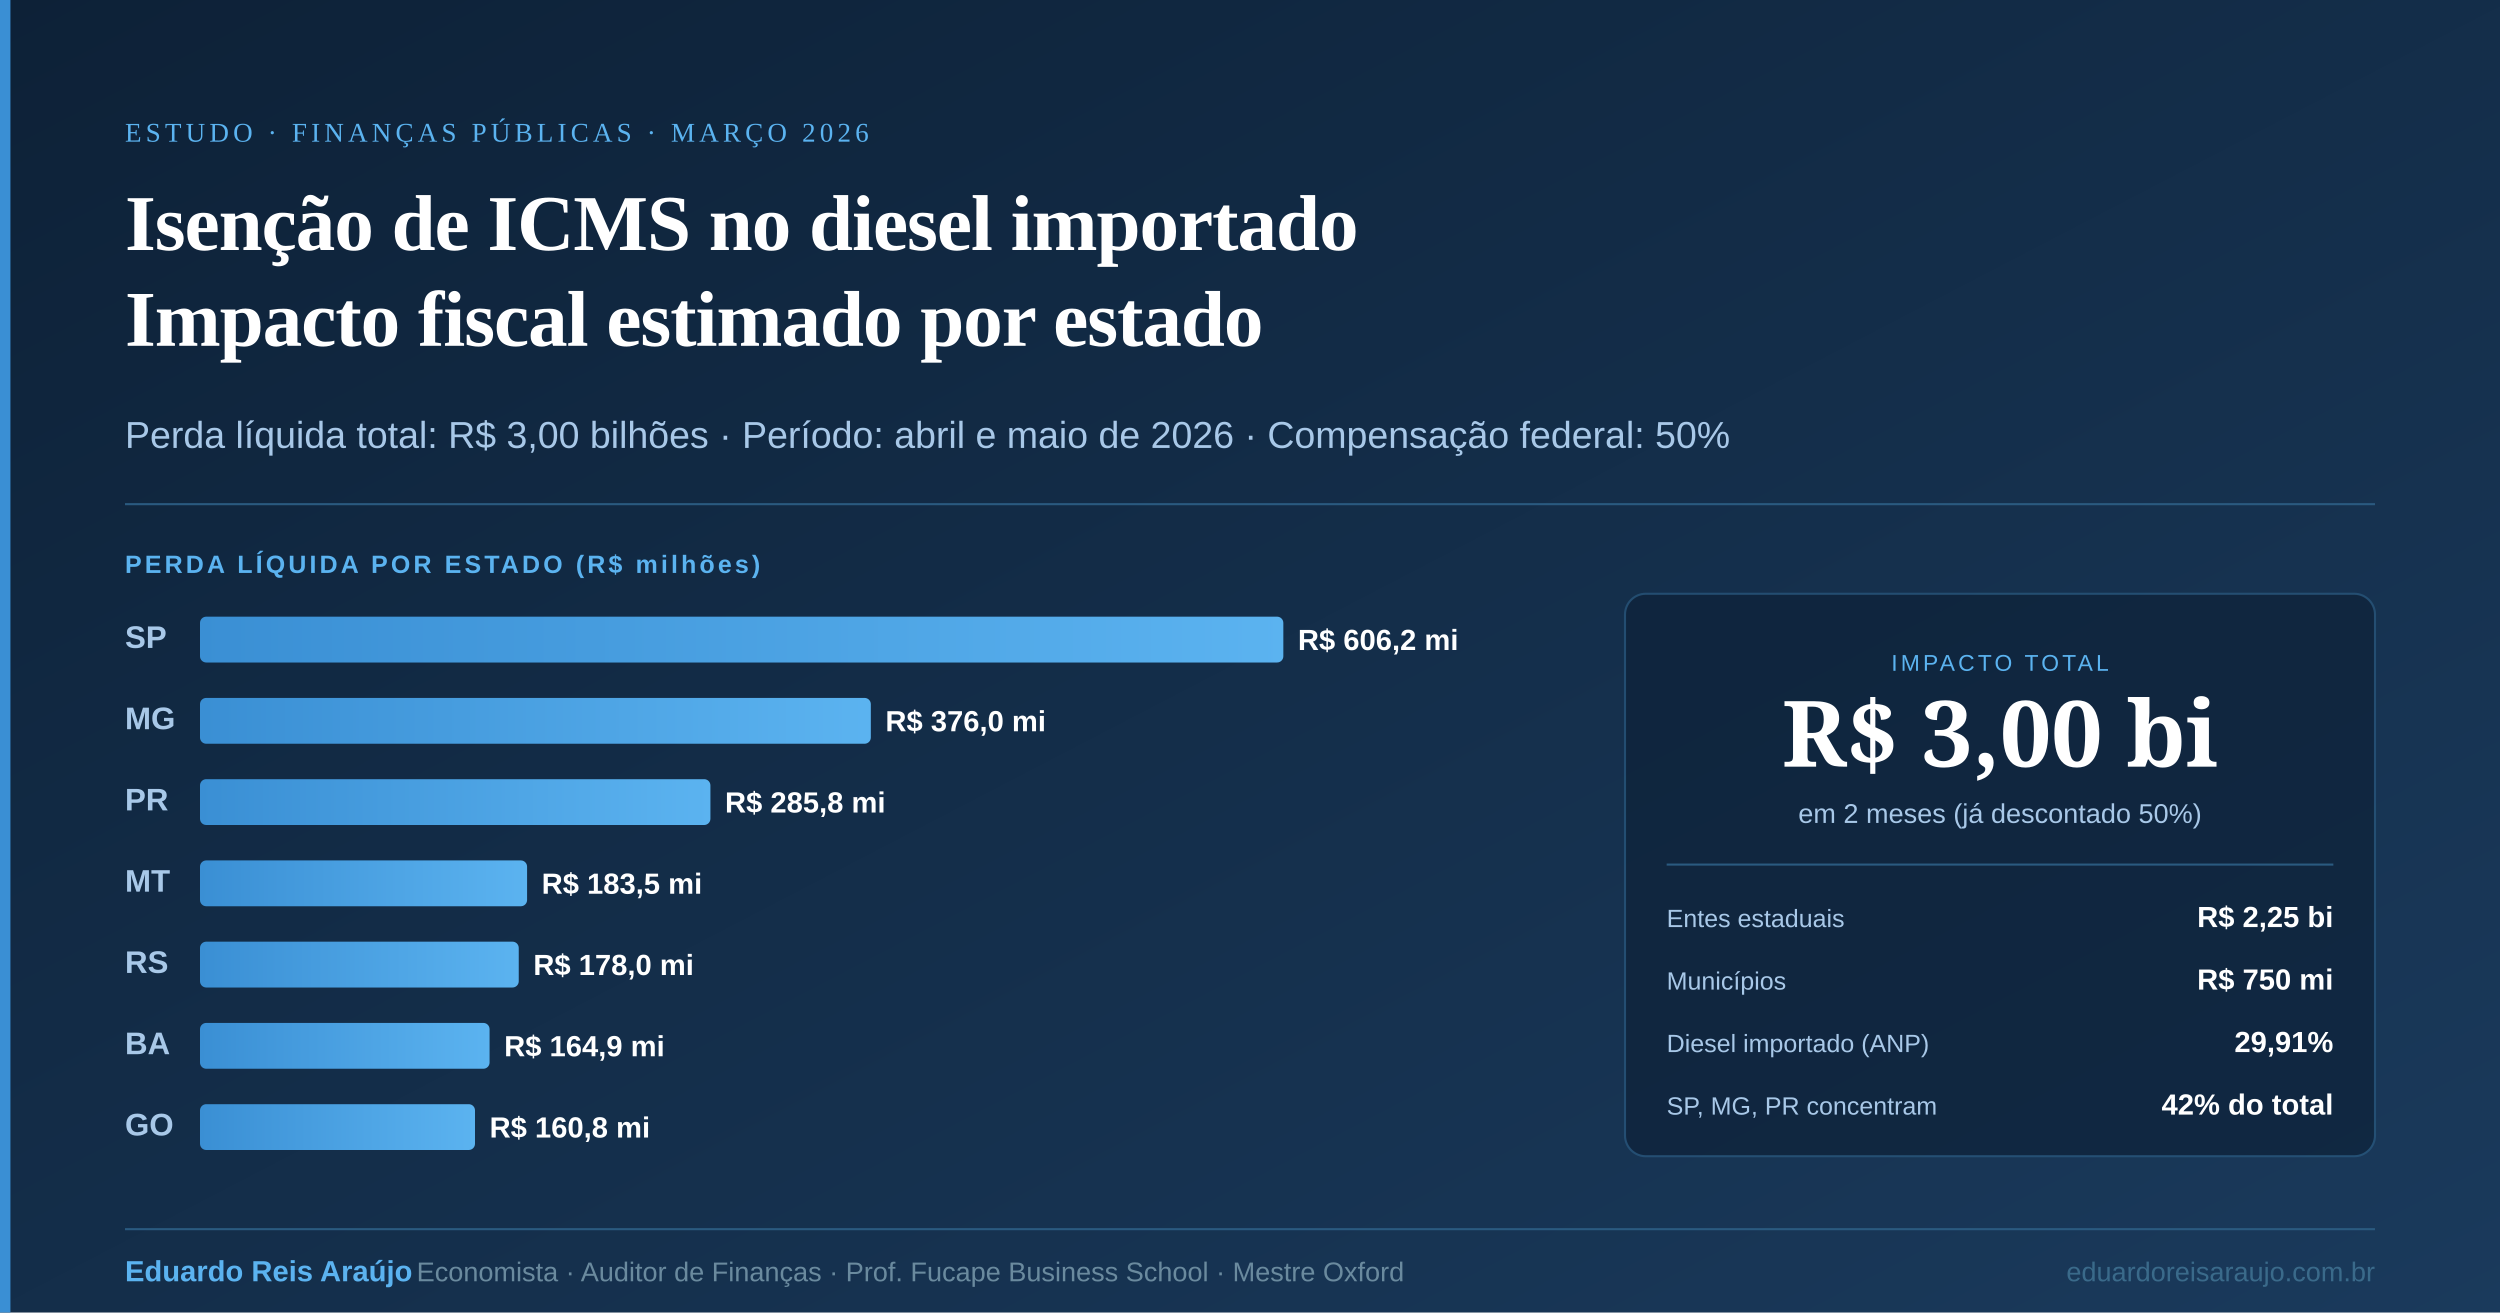
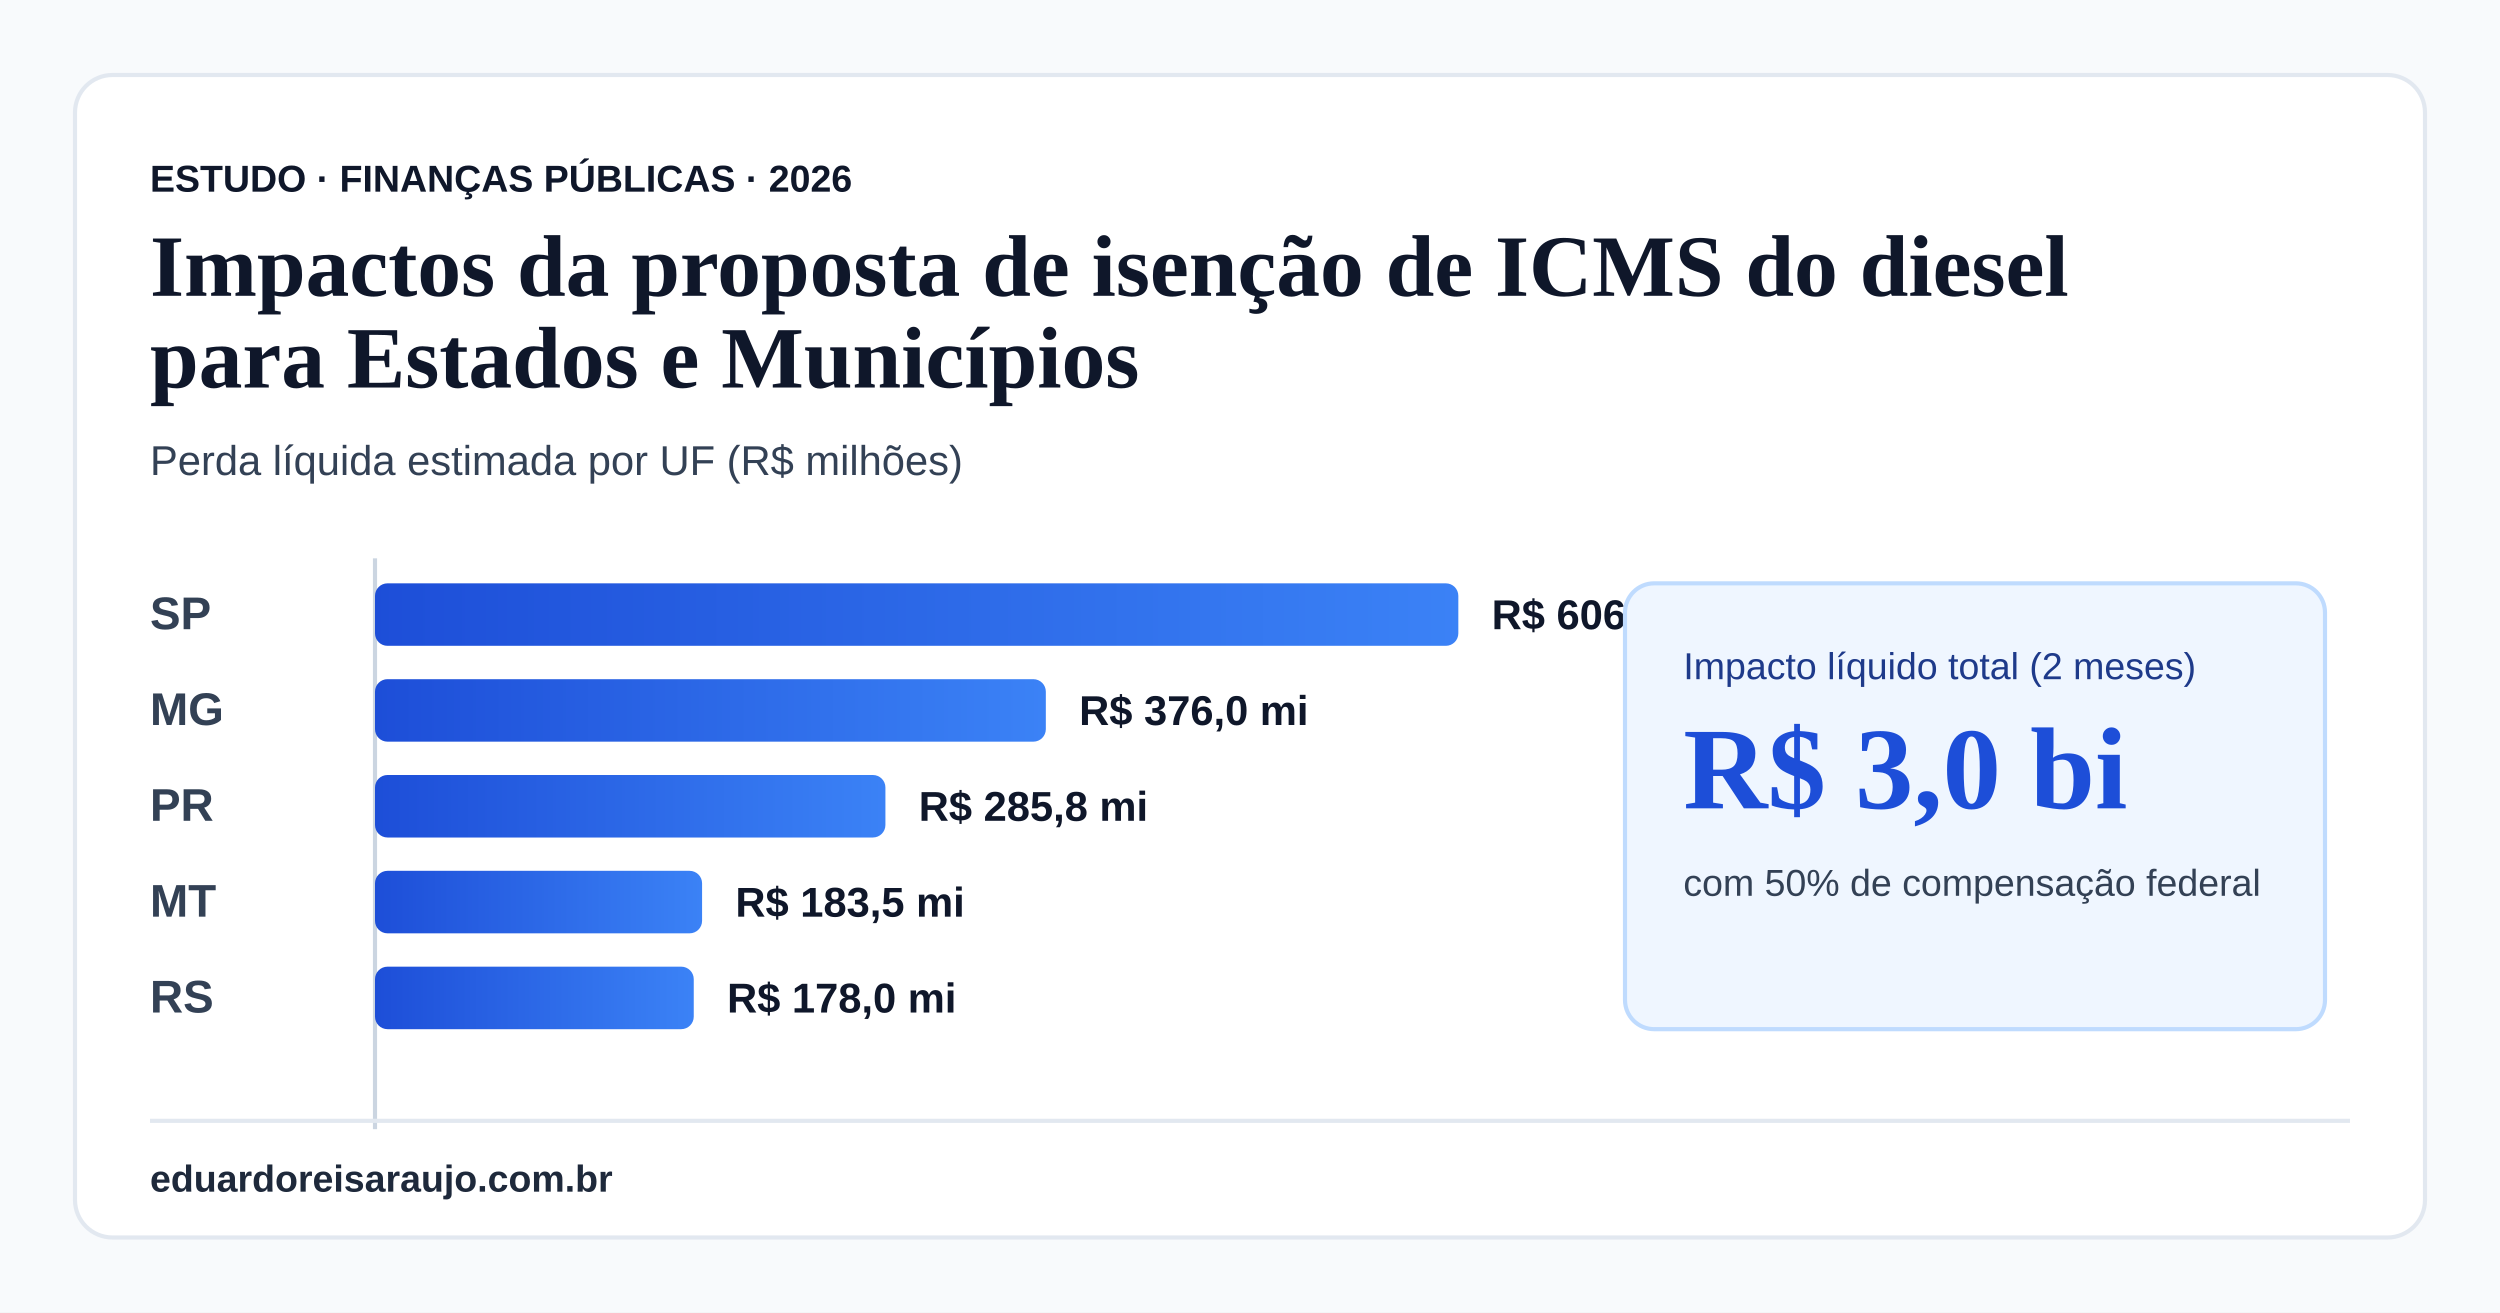
- <svg xmlns="http://www.w3.org/2000/svg" viewBox="0 0 1200 630" width="1200" height="630">
+ <svg xmlns="http://www.w3.org/2000/svg" viewBox="0 0 1200 630" width="1200" height="630" role="img" aria-labelledby="title desc">
  <defs>
-     <linearGradient id="bgGrad" x1="0%" y1="0%" x2="100%" y2="100%">
-       <stop offset="0%" style="stop-color:#0D2137;stop-opacity:1" />
-       <stop offset="100%" style="stop-color:#1A3A5C;stop-opacity:1" />
-     </linearGradient>
    <linearGradient id="barGrad" x1="0%" y1="0%" x2="100%" y2="0%">
-       <stop offset="0%" style="stop-color:#3A8FD4;stop-opacity:1" />
-       <stop offset="100%" style="stop-color:#5BB3F0;stop-opacity:1" />
+       <stop offset="0%" stop-color="#1D4ED8" />
+       <stop offset="100%" stop-color="#3B82F6" />
    </linearGradient>
  </defs>
-   <rect width="1200" height="630" fill="url(#bgGrad)" />
-   <rect x="0" y="0" width="5" height="630" fill="#3A8FD4" />
-   <text x="60" y="68" font-family="Georgia, 'Times New Roman', serif" font-size="13" fill="#5BB3F0" letter-spacing="2" font-weight="400">ESTUDO · FINANÇAS PÚBLICAS · MARÇO 2026</text>
-   <text x="60" y="120" font-family="Georgia, 'Times New Roman', serif" font-size="38" font-weight="700" fill="#FFFFFF" letter-spacing="-0.5">Isenção de ICMS no diesel importado</text>
-   <text x="60" y="166" font-family="Georgia, 'Times New Roman', serif" font-size="38" font-weight="700" fill="#FFFFFF" letter-spacing="-0.5">Impacto fiscal estimado por estado</text>
-   <text x="60" y="215" font-family="Arial, sans-serif" font-size="18" fill="#A8C8E8" font-weight="400">Perda líquida total: R$ 3,00 bilhões · Período: abril e maio de 2026 · Compensação federal: 50%</text>
-   <line x1="60" y1="242" x2="1140" y2="242" stroke="#2A5A80" stroke-width="1" />
-   <text x="60" y="275" font-family="Arial, sans-serif" font-size="12" fill="#5BB3F0" letter-spacing="1.5" font-weight="600">PERDA LÍQUIDA POR ESTADO (R$ milhões)</text>
-   <text x="60" y="311" font-family="Arial, sans-serif" font-size="15" fill="#A8C8E8" font-weight="600">SP</text>
-   <rect x="96" y="296" width="520" height="22" rx="3" fill="url(#barGrad)" />
-   <text x="623" y="312" font-family="Arial, sans-serif" font-size="14" fill="#FFFFFF" font-weight="700">R$ 606,2 mi</text>
-   <text x="60" y="350" font-family="Arial, sans-serif" font-size="15" fill="#A8C8E8" font-weight="600">MG</text>
-   <rect x="96" y="335" width="322" height="22" rx="3" fill="url(#barGrad)" />
-   <text x="425" y="351" font-family="Arial, sans-serif" font-size="14" fill="#FFFFFF" font-weight="700">R$ 376,0 mi</text>
-   <text x="60" y="389" font-family="Arial, sans-serif" font-size="15" fill="#A8C8E8" font-weight="600">PR</text>
-   <rect x="96" y="374" width="245" height="22" rx="3" fill="url(#barGrad)" />
-   <text x="348" y="390" font-family="Arial, sans-serif" font-size="14" fill="#FFFFFF" font-weight="700">R$ 285,8 mi</text>
-   <text x="60" y="428" font-family="Arial, sans-serif" font-size="15" fill="#A8C8E8" font-weight="600">MT</text>
-   <rect x="96" y="413" width="157" height="22" rx="3" fill="url(#barGrad)" />
-   <text x="260" y="429" font-family="Arial, sans-serif" font-size="14" fill="#FFFFFF" font-weight="700">R$ 183,5 mi</text>
-   <text x="60" y="467" font-family="Arial, sans-serif" font-size="15" fill="#A8C8E8" font-weight="600">RS</text>
-   <rect x="96" y="452" width="153" height="22" rx="3" fill="url(#barGrad)" />
-   <text x="256" y="468" font-family="Arial, sans-serif" font-size="14" fill="#FFFFFF" font-weight="700">R$ 178,0 mi</text>
-   <text x="60" y="506" font-family="Arial, sans-serif" font-size="15" fill="#A8C8E8" font-weight="600">BA</text>
-   <rect x="96" y="491" width="139" height="22" rx="3" fill="url(#barGrad)" />
-   <text x="242" y="507" font-family="Arial, sans-serif" font-size="14" fill="#FFFFFF" font-weight="700">R$ 164,9 mi</text>
-   <text x="60" y="545" font-family="Arial, sans-serif" font-size="15" fill="#A8C8E8" font-weight="600">GO</text>
-   <rect x="96" y="530" width="132" height="22" rx="3" fill="url(#barGrad)" />
-   <text x="235" y="546" font-family="Arial, sans-serif" font-size="14" fill="#FFFFFF" font-weight="700">R$ 160,8 mi</text>
-   <rect x="780" y="285" width="360" height="270" rx="10" fill="#0D2137" opacity="0.7" stroke="#2A5A80" stroke-width="1" />
-   <text x="960" y="322" font-family="Arial, sans-serif" font-size="11" fill="#5BB3F0" letter-spacing="1.5" text-anchor="middle">IMPACTO TOTAL</text>
-   <text x="960" y="368" font-family="Georgia, serif" font-size="44" font-weight="700" fill="#FFFFFF" text-anchor="middle">R$ 3,00 bi</text>
-   <text x="960" y="395" font-family="Arial, sans-serif" font-size="13" fill="#A8C8E8" text-anchor="middle">em 2 meses (já descontado 50%)</text>
-   <line x1="800" y1="415" x2="1120" y2="415" stroke="#2A5A80" stroke-width="1" />
-   <text x="800" y="445" font-family="Arial, sans-serif" font-size="12" fill="#A8C8E8">Entes estaduais</text>
-   <text x="1120" y="445" font-family="Arial, sans-serif" font-size="14" fill="#FFFFFF" text-anchor="end" font-weight="700">R$ 2,25 bi</text>
-   <text x="800" y="475" font-family="Arial, sans-serif" font-size="12" fill="#A8C8E8">Municípios</text>
-   <text x="1120" y="475" font-family="Arial, sans-serif" font-size="14" fill="#FFFFFF" text-anchor="end" font-weight="700">R$ 750 mi</text>
-   <text x="800" y="505" font-family="Arial, sans-serif" font-size="12" fill="#A8C8E8">Diesel importado (ANP)</text>
-   <text x="1120" y="505" font-family="Arial, sans-serif" font-size="14" fill="#FFFFFF" text-anchor="end" font-weight="700">29,91%</text>
-   <text x="800" y="535" font-family="Arial, sans-serif" font-size="12" fill="#A8C8E8">SP, MG, PR concentram</text>
-   <text x="1120" y="535" font-family="Arial, sans-serif" font-size="14" fill="#FFFFFF" text-anchor="end" font-weight="700">42% do total</text>
-   <line x1="60" y1="590" x2="1140" y2="590" stroke="#2A5A80" stroke-width="1" />
-   <text x="60" y="615" font-family="Arial, sans-serif" font-size="14" fill="#5BB3F0" font-weight="600">Eduardo Reis Araújo</text>
-   <text x="200" y="615" font-family="Arial, sans-serif" font-size="13" fill="#6A8A9E">Economista · Auditor de Finanças · Prof. Fucape Business School · Mestre Oxford</text>
-   <text x="1140" y="615" font-family="Arial, sans-serif" font-size="13" fill="#3A6A8A" text-anchor="end">eduardoreisaraujo.com.br</text>
+   <rect width="1200" height="630" fill="#F8FAFC" />
+   <rect x="36" y="36" width="1128" height="558" rx="18" fill="#FFFFFF" stroke="#E2E8F0" stroke-width="2" />
+   <text x="72" y="92" font-family="Arial, sans-serif" font-size="18" font-weight="700" fill="#0F172A">ESTUDO · FINANÇAS PÚBLICAS · 2026</text>
+   <text x="72" y="142" font-family="Georgia, 'Times New Roman', serif" font-size="42" font-weight="700" fill="#0F172A">Impactos da proposta de isenção de ICMS do diesel</text>
+   <text x="72" y="186" font-family="Georgia, 'Times New Roman', serif" font-size="42" font-weight="700" fill="#0F172A">para Estados e Municípios</text>
+   <text x="72" y="228" font-family="Arial, sans-serif" font-size="20" fill="#334155">Perda líquida estimada por UF (R$ milhões)</text>
+   <line x1="180" y1="268" x2="180" y2="542" stroke="#CBD5E1" stroke-width="2" />
+   <text x="72" y="302" font-family="Arial, sans-serif" font-size="22" font-weight="700" fill="#334155">SP</text>
+   <rect x="180" y="280" width="520" height="30" rx="6" fill="url(#barGrad)" />
+   <text x="716" y="302" font-family="Arial, sans-serif" font-size="20" font-weight="700" fill="#0F172A">R$ 606,2 mi</text>
+   <text x="72" y="348" font-family="Arial, sans-serif" font-size="22" font-weight="700" fill="#334155">MG</text>
+   <rect x="180" y="326" width="322" height="30" rx="6" fill="url(#barGrad)" />
+   <text x="518" y="348" font-family="Arial, sans-serif" font-size="20" font-weight="700" fill="#0F172A">R$ 376,0 mi</text>
+   <text x="72" y="394" font-family="Arial, sans-serif" font-size="22" font-weight="700" fill="#334155">PR</text>
+   <rect x="180" y="372" width="245" height="30" rx="6" fill="url(#barGrad)" />
+   <text x="441" y="394" font-family="Arial, sans-serif" font-size="20" font-weight="700" fill="#0F172A">R$ 285,8 mi</text>
+   <text x="72" y="440" font-family="Arial, sans-serif" font-size="22" font-weight="700" fill="#334155">MT</text>
+   <rect x="180" y="418" width="157" height="30" rx="6" fill="url(#barGrad)" />
+   <text x="353" y="440" font-family="Arial, sans-serif" font-size="20" font-weight="700" fill="#0F172A">R$ 183,5 mi</text>
+   <text x="72" y="486" font-family="Arial, sans-serif" font-size="22" font-weight="700" fill="#334155">RS</text>
+   <rect x="180" y="464" width="153" height="30" rx="6" fill="url(#barGrad)" />
+   <text x="349" y="486" font-family="Arial, sans-serif" font-size="20" font-weight="700" fill="#0F172A">R$ 178,0 mi</text>
+   <rect x="780" y="280" width="336" height="214" rx="14" fill="#EFF6FF" stroke="#BFDBFE" stroke-width="2" />
+   <text x="808" y="326" font-family="Arial, sans-serif" font-size="18" fill="#1E3A8A">Impacto líquido total (2 meses)</text>
+   <text x="808" y="388" font-family="Georgia, 'Times New Roman', serif" font-size="56" font-weight="700" fill="#1D4ED8">R$ 3,0 bi</text>
+   <text x="808" y="430" font-family="Arial, sans-serif" font-size="18" fill="#334155">com 50% de compensação federal</text>
+   <line x1="72" y1="538" x2="1128" y2="538" stroke="#E2E8F0" stroke-width="2" />
+   <text x="72" y="572" font-family="Arial, sans-serif" font-size="18" font-weight="700" fill="#1E293B">eduardoreisaraujo.com.br</text>
</svg>
